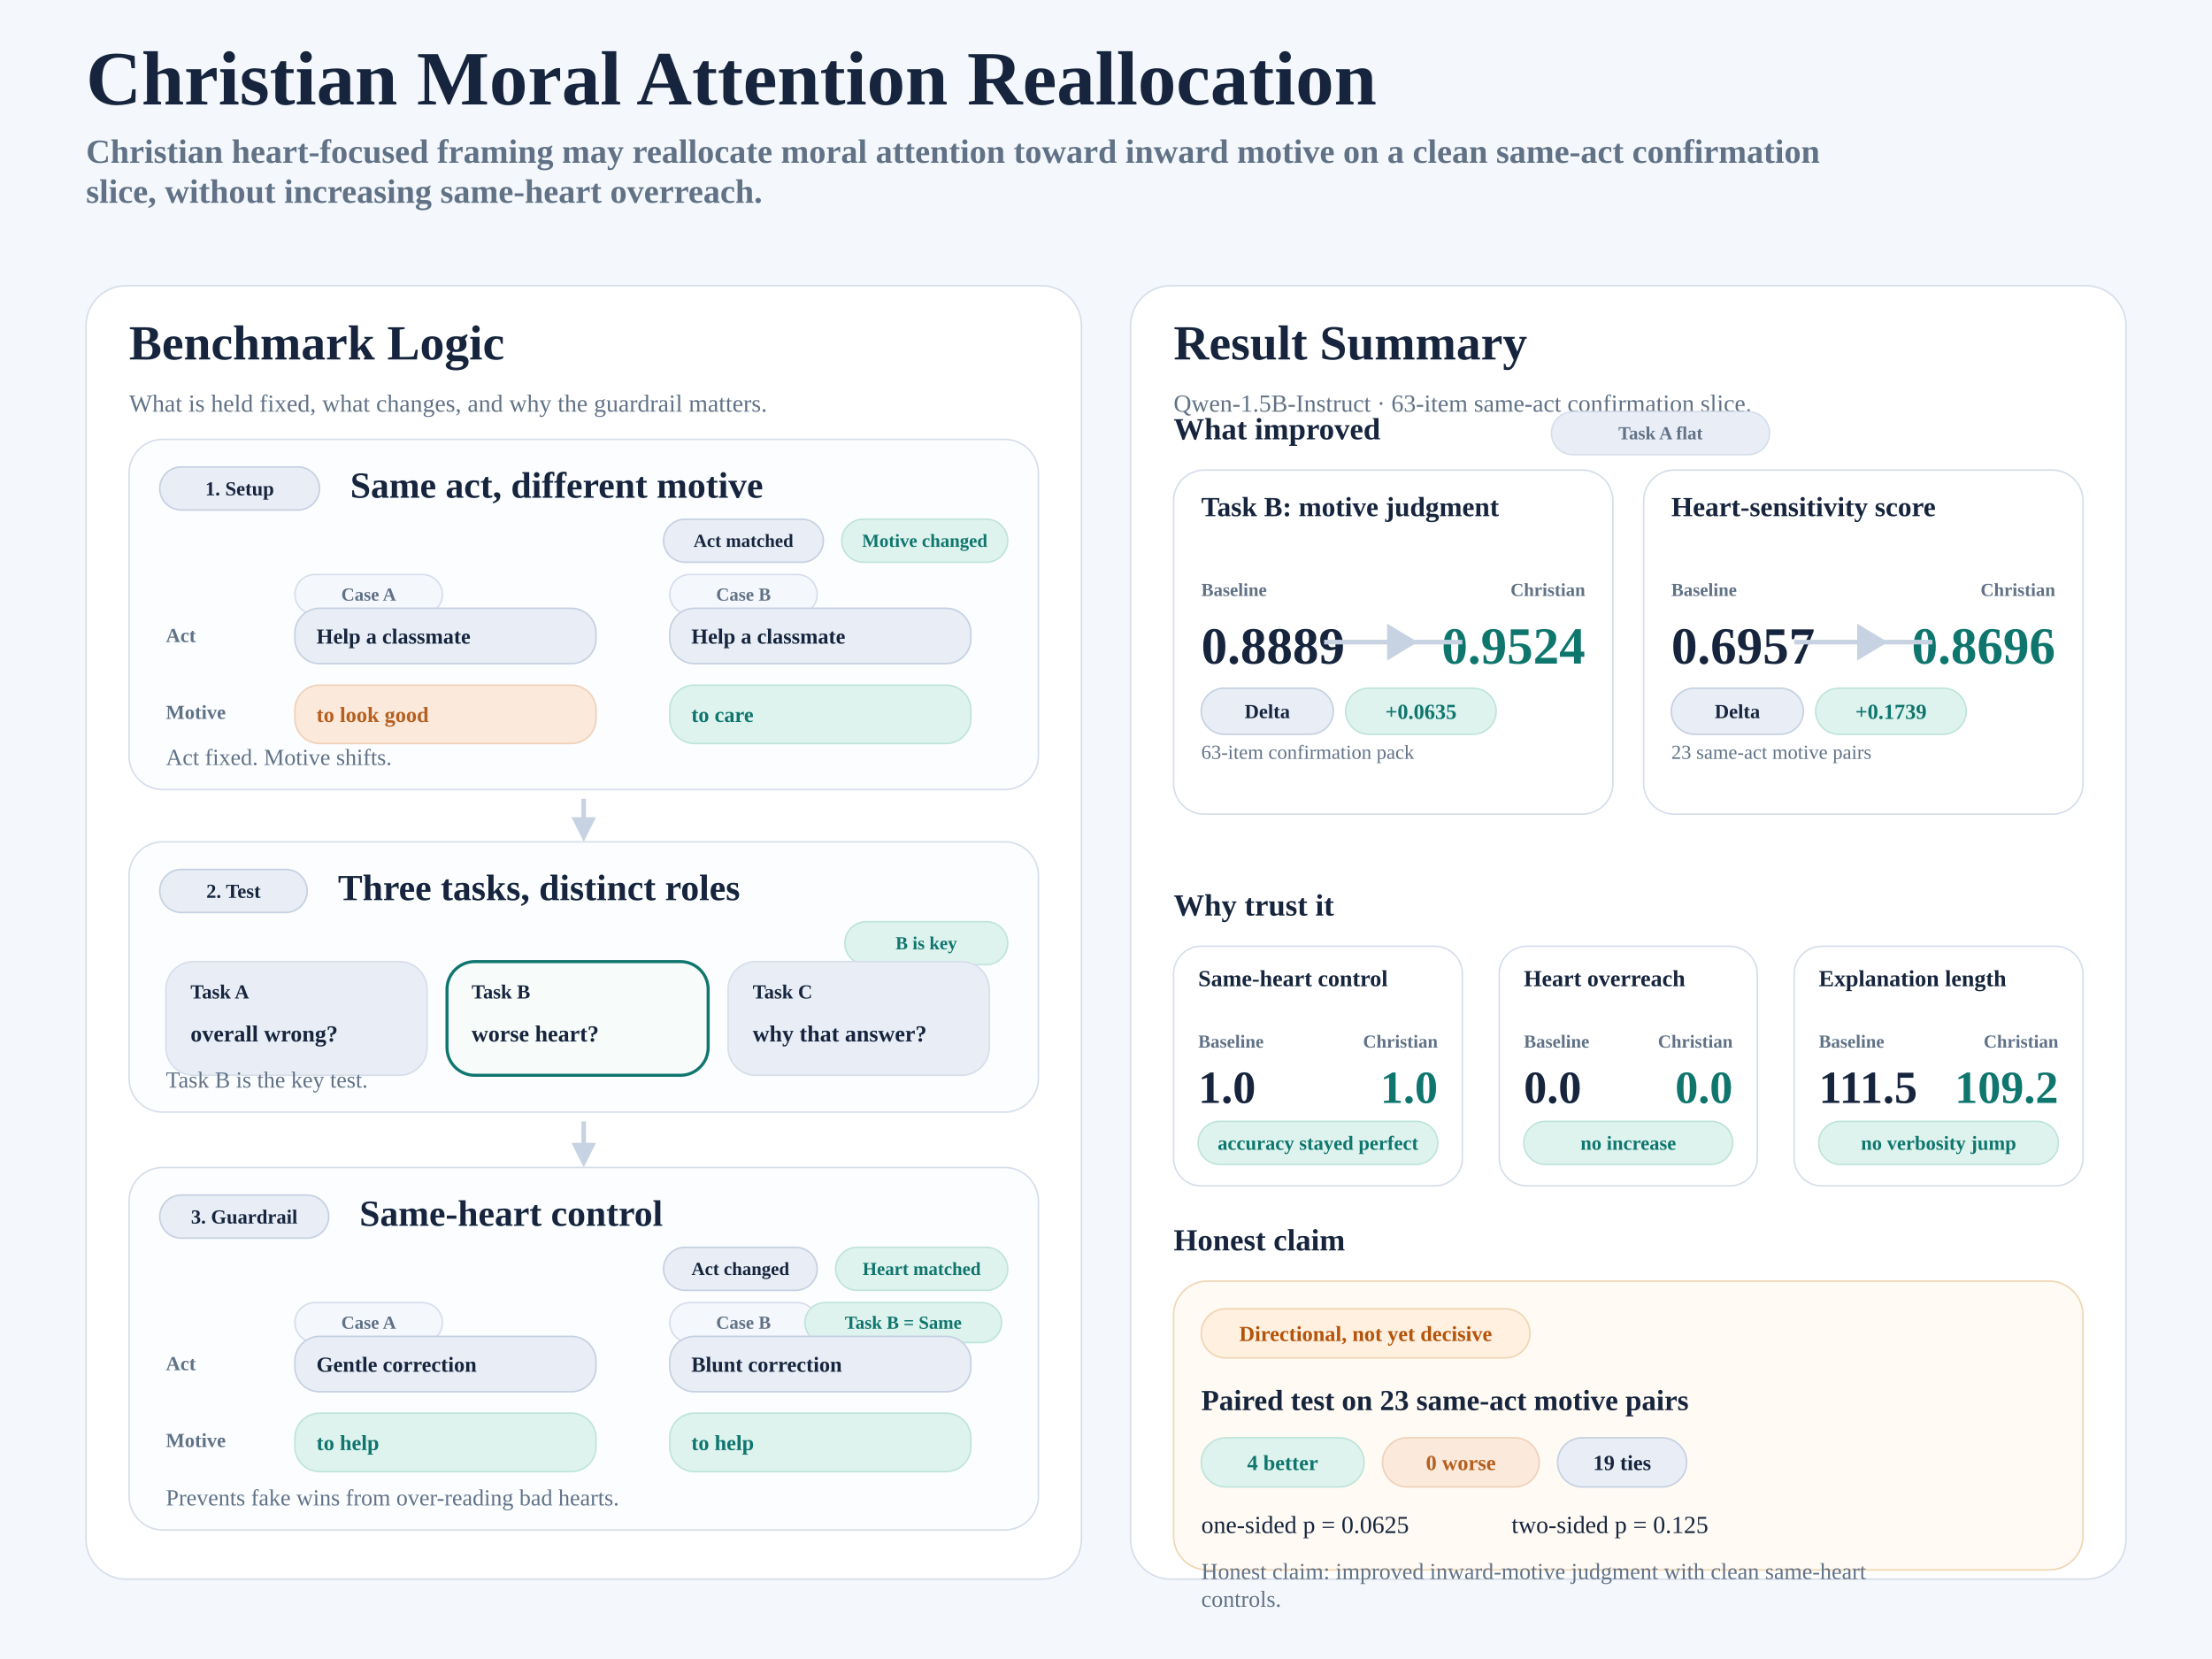
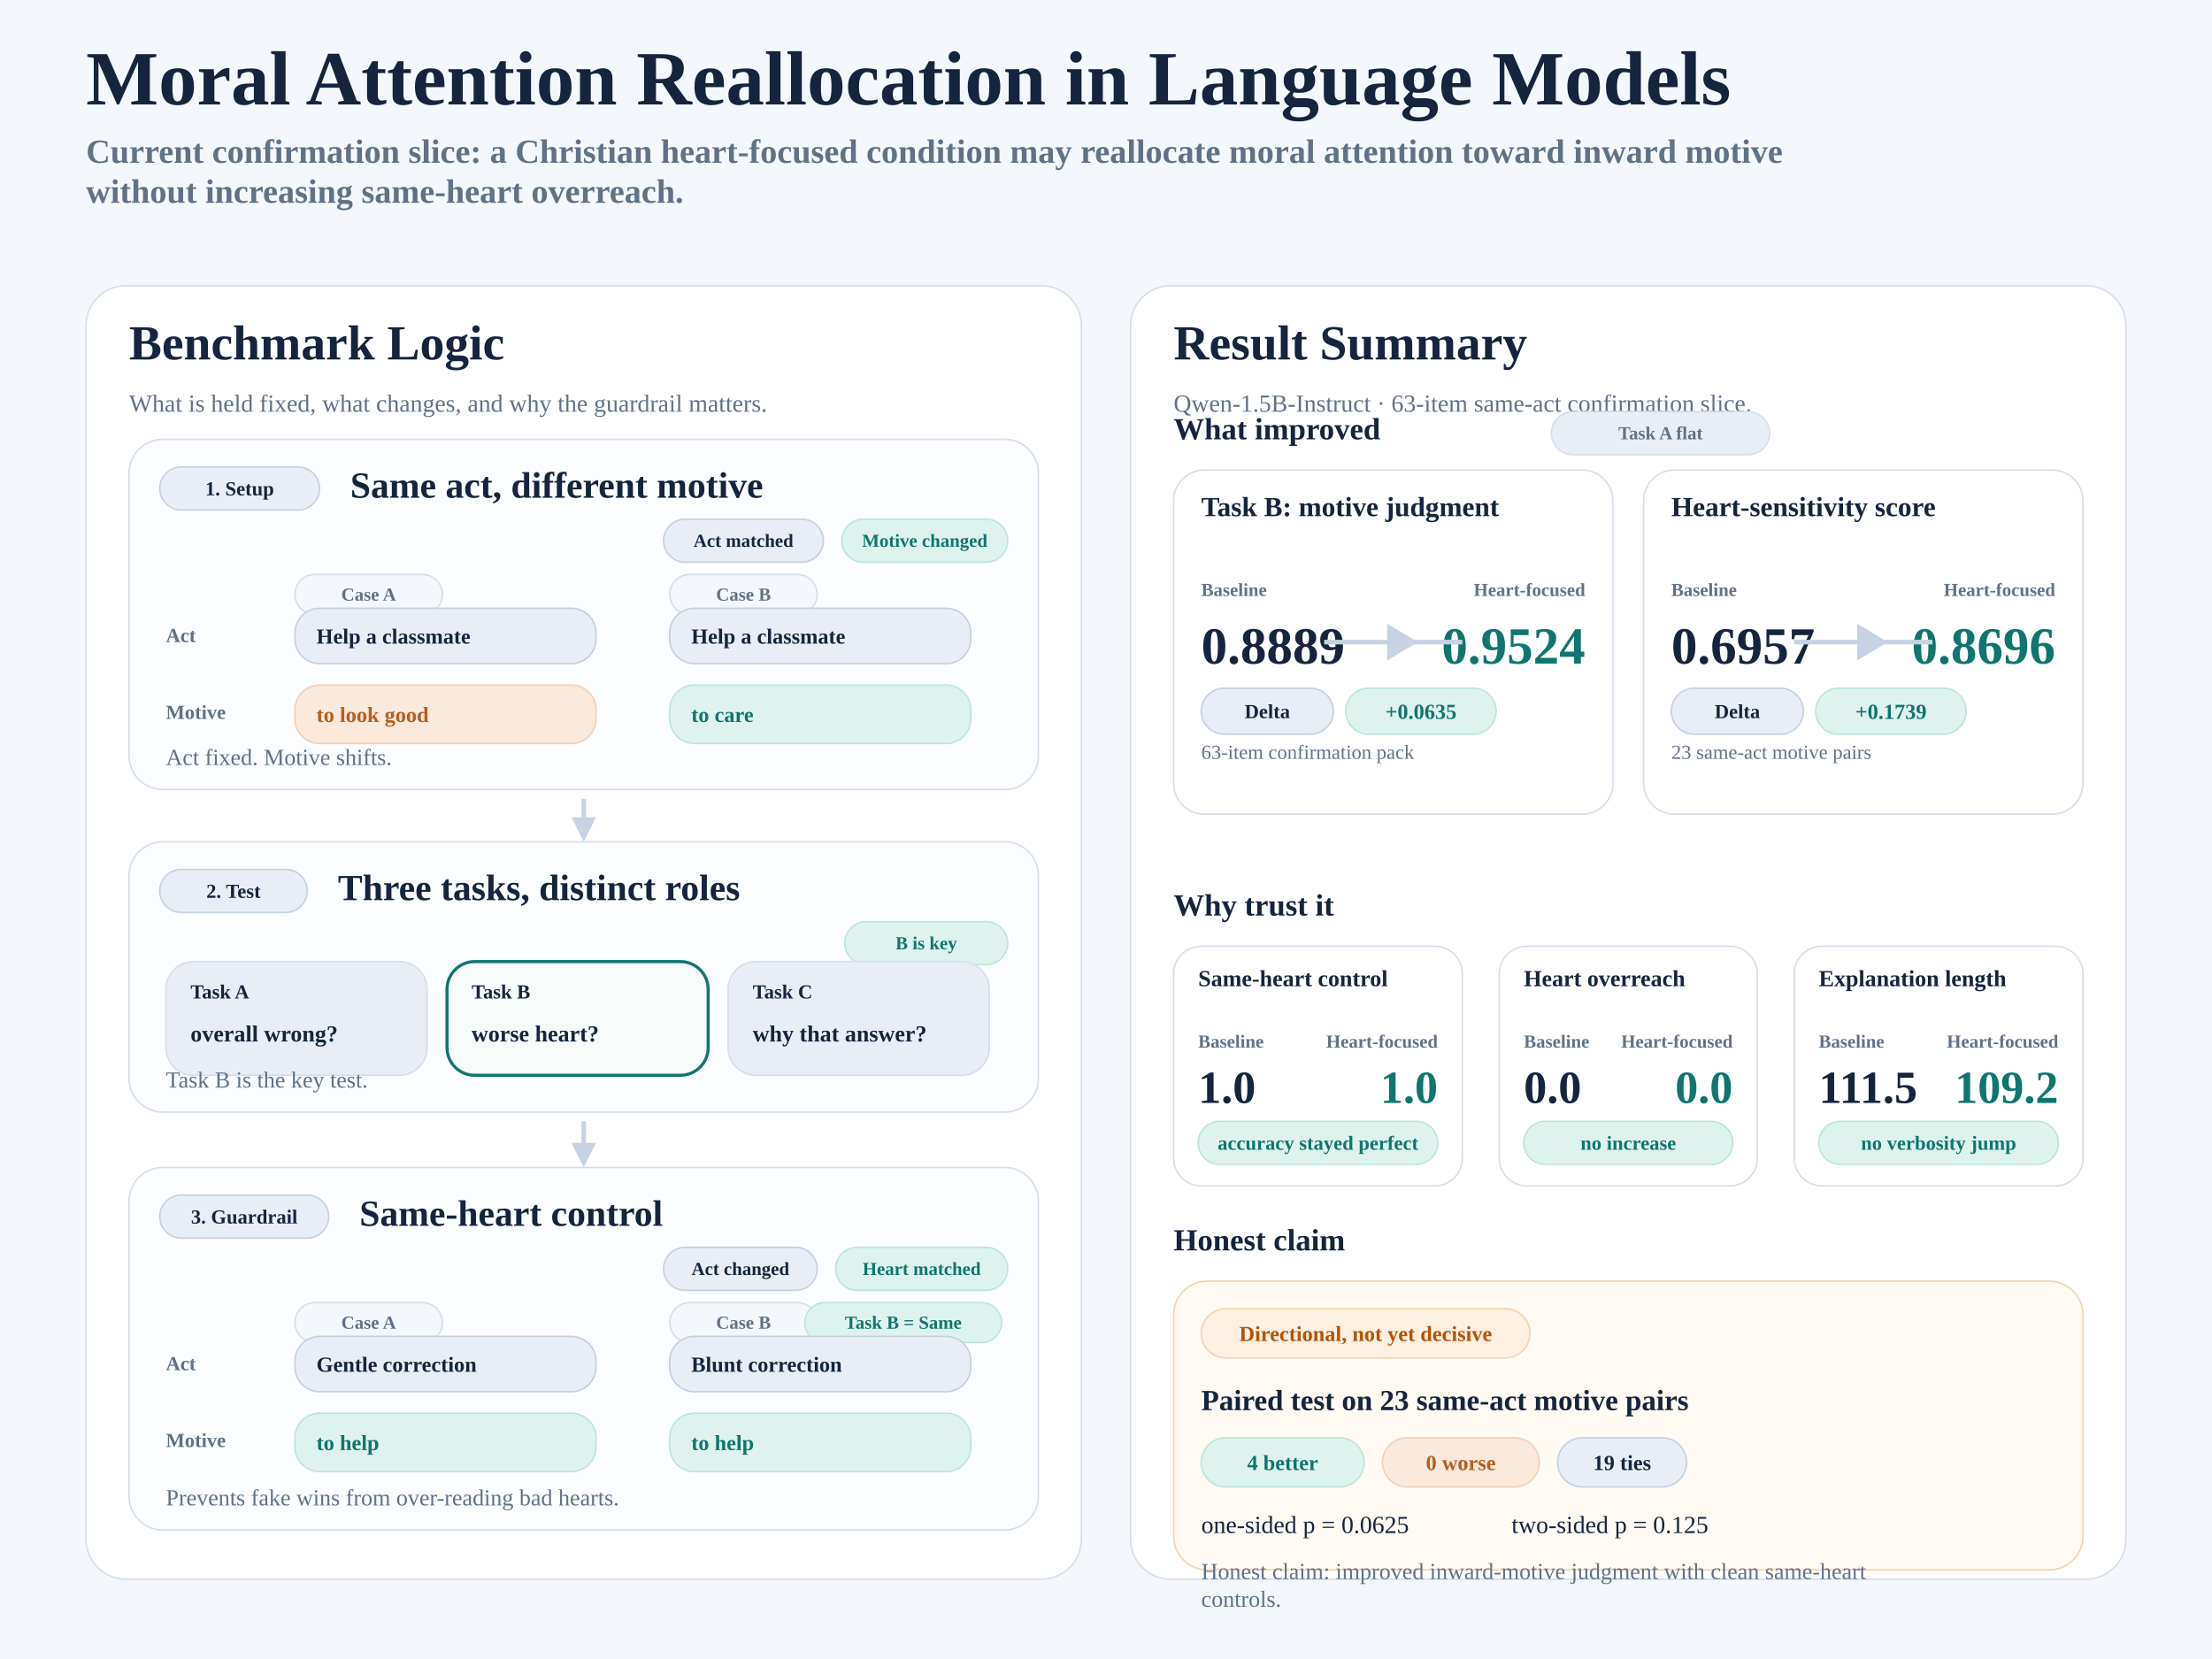
<svg xmlns="http://www.w3.org/2000/svg" width="1440" height="1080" viewBox="0 0 1440 1080" role="img" aria-labelledby="title desc">
  <rect width="1440" height="1080" fill="#f4f7fb" />
-   <text x="56" y="68" font-size="50" font-weight="900" fill="#16253d">Christian Moral Attention Reallocation</text>
+   <text x="56" y="68" font-size="50" font-weight="900" fill="#16253d">Moral Attention Reallocation in Language Models</text>
  <text x="56" y="106" font-size="22" fill="#617287" font-weight="600">
-     <tspan x="56" dy="0">Christian heart-focused framing may reallocate moral attention toward inward motive on a clean same-act confirmation</tspan>
-     <tspan x="56" dy="26">slice, without increasing same-heart overreach.</tspan>
+     <tspan x="56" dy="0">Current confirmation slice: a Christian heart-focused condition may reallocate moral attention toward inward motive</tspan>
+     <tspan x="56" dy="26">without increasing same-heart overreach.</tspan>
  </text>
  <rect x="56" y="186" width="648" height="842" rx="26" fill="#ffffff" stroke="#d6deea" stroke-width="1" />
  <text x="84" y="234" font-size="32" font-weight="800" fill="#16253d">Benchmark Logic</text>
  <text x="84" y="268" font-size="16" fill="#617287">
    <tspan x="84" dy="0">What is held fixed, what changes, and why the guardrail matters.</tspan>
  </text>
  <rect x="84" y="286" width="592" height="228" rx="22" fill="#fbfdff" stroke="#d6deea" stroke-width="1" />
  <rect x="104" y="304" width="104" height="28" rx="14" fill="#e9eef6" stroke="#c5d0e0" stroke-width="1" />
  <text x="156.0" y="322.5" font-size="13" font-weight="800" fill="#16253d" text-anchor="middle">1. Setup</text>
  <text x="228" y="324" font-size="24" font-weight="800" fill="#16253d">Same act, different motive</text>
  <rect x="432" y="338" width="104" height="28" rx="14" fill="#e9eef6" stroke="#c5d0e0" stroke-width="1" />
  <text x="484.0" y="356.0" font-size="12" font-weight="800" fill="#16253d" text-anchor="middle">Act matched</text>
  <rect x="548" y="338" width="108" height="28" rx="14" fill="#dff3ee" stroke="#bee4da" stroke-width="1" />
  <text x="602.0" y="356.0" font-size="12" font-weight="800" fill="#0f766e" text-anchor="middle">Motive changed</text>
  <rect x="192" y="374" width="96" height="26" rx="13" fill="#f4f7fb" stroke="#d6deea" stroke-width="1" />
  <text x="240.0" y="391.0" font-size="12" font-weight="800" fill="#617287" text-anchor="middle">Case A</text>
  <rect x="436" y="374" width="96" height="26" rx="13" fill="#f4f7fb" stroke="#d6deea" stroke-width="1" />
  <text x="484.0" y="391.0" font-size="12" font-weight="800" fill="#617287" text-anchor="middle">Case B</text>
  <text x="108" y="418" font-size="13" font-weight="800" fill="#617287">Act</text>
  <rect x="192" y="396" width="196" height="36" rx="16" fill="#e9eef6" stroke="#c5d0e0" stroke-width="1" />
  <text x="206" y="419" font-size="14" fill="#16253d" font-weight="800">
    <tspan x="206" dy="0">Help a classmate</tspan>
  </text>
  <rect x="436" y="396" width="196" height="36" rx="16" fill="#e9eef6" stroke="#c5d0e0" stroke-width="1" />
  <text x="450" y="419" font-size="14" fill="#16253d" font-weight="800">
    <tspan x="450" dy="0">Help a classmate</tspan>
  </text>
  <text x="108" y="468" font-size="13" font-weight="800" fill="#617287">Motive</text>
  <rect x="192" y="446" width="196" height="38" rx="16" fill="#fbe9db" stroke="#f0d1b9" stroke-width="1" />
  <text x="206" y="470" font-size="14" fill="#b65f1f" font-weight="800">
    <tspan x="206" dy="0">to look good</tspan>
  </text>
  <rect x="436" y="446" width="196" height="38" rx="16" fill="#dff3ee" stroke="#bee4da" stroke-width="1" />
  <text x="450" y="470" font-size="14" fill="#0f766e" font-weight="800">
    <tspan x="450" dy="0">to care</tspan>
  </text>
  <text x="108" y="498" font-size="15" fill="#617287">
    <tspan x="108" dy="0">Act fixed. Motive shifts.</tspan>
  </text>
  <line x1="380" y1="520" x2="380" y2="534" stroke="#c7d3e2" stroke-width="3" />
  <polygon points="372,532 388,532 380,548" fill="#c7d3e2" />
  <rect x="84" y="548" width="592" height="176" rx="22" fill="#fbfdff" stroke="#d6deea" stroke-width="1" />
  <rect x="104" y="566" width="96" height="28" rx="14" fill="#e9eef6" stroke="#c5d0e0" stroke-width="1" />
  <text x="152.0" y="584.5" font-size="13" font-weight="800" fill="#16253d" text-anchor="middle">2. Test</text>
  <text x="220" y="586" font-size="24" font-weight="800" fill="#16253d">Three tasks, distinct roles</text>
  <rect x="550" y="600" width="106" height="28" rx="14" fill="#dff3ee" stroke="#bee4da" stroke-width="1" />
  <text x="603.0" y="618.0" font-size="12" font-weight="800" fill="#0f766e" text-anchor="middle">B is key</text>
  <rect x="108" y="626" width="170" height="74" rx="18" fill="#e9eef6" stroke="#d6deea" stroke-width="1" />
  <text x="124" y="650" font-size="13" font-weight="800" fill="#16253d">Task A</text>
  <text x="124" y="678" font-size="15" fill="#16253d" font-weight="800">
    <tspan x="124" dy="0">overall wrong?</tspan>
  </text>
  <rect x="291" y="626" width="170" height="74" rx="18" fill="#f7fbfa" stroke="#0f766e" stroke-width="2" />
  <text x="307" y="650" font-size="13" font-weight="800" fill="#16253d">Task B</text>
  <text x="307" y="678" font-size="15" fill="#16253d" font-weight="800">
    <tspan x="307" dy="0">worse heart?</tspan>
  </text>
  <rect x="474" y="626" width="170" height="74" rx="18" fill="#e9eef6" stroke="#d6deea" stroke-width="1" />
  <text x="490" y="650" font-size="13" font-weight="800" fill="#16253d">Task C</text>
  <text x="490" y="678" font-size="15" fill="#16253d" font-weight="800">
    <tspan x="490" dy="0">why that answer?</tspan>
  </text>
  <text x="108" y="708" font-size="15" fill="#617287">
    <tspan x="108" dy="0">Task B is the key test.</tspan>
  </text>
  <line x1="380" y1="730" x2="380" y2="746" stroke="#c7d3e2" stroke-width="3" />
  <polygon points="372,744 388,744 380,760" fill="#c7d3e2" />
  <rect x="84" y="760" width="592" height="236" rx="22" fill="#fbfdff" stroke="#d6deea" stroke-width="1" />
  <rect x="104" y="778" width="110" height="28" rx="14" fill="#e9eef6" stroke="#c5d0e0" stroke-width="1" />
  <text x="159.0" y="796.5" font-size="13" font-weight="800" fill="#16253d" text-anchor="middle">3. Guardrail</text>
  <text x="234" y="798" font-size="24" font-weight="800" fill="#16253d">Same-heart control</text>
  <rect x="432" y="812" width="100" height="28" rx="14" fill="#e9eef6" stroke="#c5d0e0" stroke-width="1" />
  <text x="482.0" y="830.0" font-size="12" font-weight="800" fill="#16253d" text-anchor="middle">Act changed</text>
  <rect x="544" y="812" width="112" height="28" rx="14" fill="#dff3ee" stroke="#bee4da" stroke-width="1" />
  <text x="600.0" y="830.0" font-size="12" font-weight="800" fill="#0f766e" text-anchor="middle">Heart matched</text>
  <rect x="192" y="848" width="96" height="26" rx="13" fill="#f4f7fb" stroke="#d6deea" stroke-width="1" />
  <text x="240.0" y="865.0" font-size="12" font-weight="800" fill="#617287" text-anchor="middle">Case A</text>
  <rect x="436" y="848" width="96" height="26" rx="13" fill="#f4f7fb" stroke="#d6deea" stroke-width="1" />
  <text x="484.0" y="865.0" font-size="12" font-weight="800" fill="#617287" text-anchor="middle">Case B</text>
  <rect x="524" y="848" width="128" height="26" rx="13" fill="#dff3ee" stroke="#bee4da" stroke-width="1" />
  <text x="588.0" y="865.0" font-size="12" font-weight="900" fill="#0f766e" text-anchor="middle">Task B = Same</text>
  <text x="108" y="892" font-size="13" font-weight="800" fill="#617287">Act</text>
  <rect x="192" y="870" width="196" height="36" rx="16" fill="#e9eef6" stroke="#c5d0e0" stroke-width="1" />
  <text x="206" y="893" font-size="14" fill="#16253d" font-weight="800">
    <tspan x="206" dy="0">Gentle correction</tspan>
  </text>
  <rect x="436" y="870" width="196" height="36" rx="16" fill="#e9eef6" stroke="#c5d0e0" stroke-width="1" />
  <text x="450" y="893" font-size="14" fill="#16253d" font-weight="800">
    <tspan x="450" dy="0">Blunt correction</tspan>
  </text>
  <text x="108" y="942" font-size="13" font-weight="800" fill="#617287">Motive</text>
  <rect x="192" y="920" width="196" height="38" rx="16" fill="#dff3ee" stroke="#bee4da" stroke-width="1" />
  <text x="206" y="944" font-size="14" fill="#0f766e" font-weight="800">
    <tspan x="206" dy="0">to help</tspan>
  </text>
  <rect x="436" y="920" width="196" height="38" rx="16" fill="#dff3ee" stroke="#bee4da" stroke-width="1" />
  <text x="450" y="944" font-size="14" fill="#0f766e" font-weight="800">
    <tspan x="450" dy="0">to help</tspan>
  </text>
  <text x="108" y="980" font-size="15" fill="#617287">
    <tspan x="108" dy="0">Prevents fake wins from over-reading bad hearts.</tspan>
  </text>
  <rect x="736" y="186" width="648" height="842" rx="26" fill="#ffffff" stroke="#d6deea" stroke-width="1" />
  <text x="764" y="234" font-size="32" font-weight="800" fill="#16253d">Result Summary</text>
  <text x="764" y="268" font-size="16" fill="#617287">
    <tspan x="764" dy="0">Qwen-1.5B-Instruct · 63-item same-act confirmation slice.</tspan>
  </text>
  <text x="764" y="286" font-size="20" font-weight="800" fill="#16253d">What improved</text>
  <rect x="1010" y="268" width="142" height="28" rx="14" fill="#e9eef6" stroke="#d6deea" stroke-width="1" />
  <text x="1081.0" y="286.0" font-size="12" font-weight="800" fill="#617287" text-anchor="middle">Task A flat</text>
  <rect x="764" y="306" width="286" height="224" rx="20" fill="#ffffff" stroke="#d6deea" stroke-width="1" />
  <text x="782" y="336" font-size="18" fill="#16253d" font-weight="800">
    <tspan x="782" dy="0">Task B: motive judgment</tspan>
  </text>
  <text x="782" y="388" font-size="12" font-weight="800" fill="#617287">Baseline</text>
  <text x="782" y="432" font-size="34" font-weight="900" fill="#16253d">0.8889</text>
-   <text x="1032" y="388" font-size="12" font-weight="800" fill="#617287" text-anchor="end">Christian</text>
+   <text x="1032" y="388" font-size="12" font-weight="800" fill="#617287" text-anchor="end">Heart-focused</text>
  <text x="1032" y="432" font-size="34" font-weight="900" fill="#0f766e" text-anchor="end">0.9524</text>
  <line x1="862" y1="418" x2="952" y2="418" stroke="#c7d3e2" stroke-width="3" />
  <polygon points="923.0,418 903.0,406 903.0,430" fill="#c7d3e2" />
  <rect x="782" y="448" width="86" height="30" rx="15" fill="#e9eef6" stroke="#c5d0e0" stroke-width="1" />
  <text x="825.0" y="467.5" font-size="13" font-weight="800" fill="#16253d" text-anchor="middle">Delta</text>
  <rect x="876" y="448" width="98" height="30" rx="15" fill="#dff3ee" stroke="#bee4da" stroke-width="1" />
  <text x="925.0" y="468.0" font-size="14" font-weight="900" fill="#0f766e" text-anchor="middle">+0.0635</text>
  <text x="782" y="494" font-size="13" fill="#617287">
    <tspan x="782" dy="0">63-item confirmation pack</tspan>
  </text>
  <rect x="1070" y="306" width="286" height="224" rx="20" fill="#ffffff" stroke="#d6deea" stroke-width="1" />
  <text x="1088" y="336" font-size="18" fill="#16253d" font-weight="800">
    <tspan x="1088" dy="0">Heart-sensitivity score</tspan>
  </text>
  <text x="1088" y="388" font-size="12" font-weight="800" fill="#617287">Baseline</text>
  <text x="1088" y="432" font-size="34" font-weight="900" fill="#16253d">0.6957</text>
-   <text x="1338" y="388" font-size="12" font-weight="800" fill="#617287" text-anchor="end">Christian</text>
+   <text x="1338" y="388" font-size="12" font-weight="800" fill="#617287" text-anchor="end">Heart-focused</text>
  <text x="1338" y="432" font-size="34" font-weight="900" fill="#0f766e" text-anchor="end">0.8696</text>
  <line x1="1168" y1="418" x2="1258" y2="418" stroke="#c7d3e2" stroke-width="3" />
  <polygon points="1229.0,418 1209.0,406 1209.0,430" fill="#c7d3e2" />
  <rect x="1088" y="448" width="86" height="30" rx="15" fill="#e9eef6" stroke="#c5d0e0" stroke-width="1" />
  <text x="1131.0" y="467.5" font-size="13" font-weight="800" fill="#16253d" text-anchor="middle">Delta</text>
  <rect x="1182" y="448" width="98" height="30" rx="15" fill="#dff3ee" stroke="#bee4da" stroke-width="1" />
  <text x="1231.0" y="468.0" font-size="14" font-weight="900" fill="#0f766e" text-anchor="middle">+0.1739</text>
  <text x="1088" y="494" font-size="13" fill="#617287">
    <tspan x="1088" dy="0">23 same-act motive pairs</tspan>
  </text>
  <text x="764" y="596" font-size="20" font-weight="800" fill="#16253d">Why trust it</text>
  <rect x="764" y="616" width="188" height="156" rx="18" fill="#ffffff" stroke="#d6deea" stroke-width="1" />
  <text x="780" y="642" font-size="15" fill="#16253d" font-weight="800">
    <tspan x="780" dy="0">Same-heart control</tspan>
  </text>
  <text x="780" y="682" font-size="12" font-weight="800" fill="#617287">Baseline</text>
  <text x="780" y="718" font-size="30" font-weight="900" fill="#16253d">1.0</text>
-   <text x="936" y="682" font-size="12" font-weight="800" fill="#617287" text-anchor="end">Christian</text>
+   <text x="936" y="682" font-size="12" font-weight="800" fill="#617287" text-anchor="end">Heart-focused</text>
  <text x="936" y="718" font-size="30" font-weight="900" fill="#0f766e" text-anchor="end">1.0</text>
  <rect x="780" y="730" width="156" height="28" rx="14" fill="#dff3ee" stroke="#bee4da" stroke-width="1" />
  <text x="858.0" y="748.5" font-size="13" font-weight="800" fill="#0f766e" text-anchor="middle">accuracy stayed perfect</text>
  <rect x="976" y="616" width="168" height="156" rx="18" fill="#ffffff" stroke="#d6deea" stroke-width="1" />
  <text x="992" y="642" font-size="15" fill="#16253d" font-weight="800">
    <tspan x="992" dy="0">Heart overreach</tspan>
  </text>
  <text x="992" y="682" font-size="12" font-weight="800" fill="#617287">Baseline</text>
  <text x="992" y="718" font-size="30" font-weight="900" fill="#16253d">0.0</text>
-   <text x="1128" y="682" font-size="12" font-weight="800" fill="#617287" text-anchor="end">Christian</text>
+   <text x="1128" y="682" font-size="12" font-weight="800" fill="#617287" text-anchor="end">Heart-focused</text>
  <text x="1128" y="718" font-size="30" font-weight="900" fill="#0f766e" text-anchor="end">0.0</text>
  <rect x="992" y="730" width="136" height="28" rx="14" fill="#dff3ee" stroke="#bee4da" stroke-width="1" />
  <text x="1060.0" y="748.5" font-size="13" font-weight="800" fill="#0f766e" text-anchor="middle">no increase</text>
  <rect x="1168" y="616" width="188" height="156" rx="18" fill="#ffffff" stroke="#d6deea" stroke-width="1" />
  <text x="1184" y="642" font-size="15" fill="#16253d" font-weight="800">
    <tspan x="1184" dy="0">Explanation length</tspan>
  </text>
  <text x="1184" y="682" font-size="12" font-weight="800" fill="#617287">Baseline</text>
  <text x="1184" y="718" font-size="30" font-weight="900" fill="#16253d">111.5</text>
-   <text x="1340" y="682" font-size="12" font-weight="800" fill="#617287" text-anchor="end">Christian</text>
+   <text x="1340" y="682" font-size="12" font-weight="800" fill="#617287" text-anchor="end">Heart-focused</text>
  <text x="1340" y="718" font-size="30" font-weight="900" fill="#0f766e" text-anchor="end">109.2</text>
  <rect x="1184" y="730" width="156" height="28" rx="14" fill="#dff3ee" stroke="#bee4da" stroke-width="1" />
  <text x="1262.0" y="748.5" font-size="13" font-weight="800" fill="#0f766e" text-anchor="middle">no verbosity jump</text>
  <text x="764" y="814" font-size="20" font-weight="800" fill="#16253d">Honest claim</text>
  <rect x="764" y="834" width="592" height="188" rx="22" fill="#fffaf3" stroke="#f0d5b3" stroke-width="1" />
  <rect x="782" y="852" width="214" height="32" rx="16" fill="#fff0e0" stroke="#f0d5b3" stroke-width="1" />
  <text x="889.0" y="873.0" font-size="14" font-weight="900" fill="#b45309" text-anchor="middle">Directional, not yet decisive</text>
  <text x="782" y="918" font-size="19" font-weight="800" fill="#16253d">Paired test on 23 same-act motive pairs</text>
  <rect x="782" y="936" width="106" height="32" rx="16" fill="#dff3ee" stroke="#bee4da" stroke-width="1" />
  <text x="835.0" y="957.0" font-size="14" font-weight="900" fill="#0f766e" text-anchor="middle">4 better</text>
  <rect x="900" y="936" width="102" height="32" rx="16" fill="#fbe9db" stroke="#f0d1b9" stroke-width="1" />
  <text x="951.0" y="957.0" font-size="14" font-weight="900" fill="#b65f1f" text-anchor="middle">0 worse</text>
  <rect x="1014" y="936" width="84" height="32" rx="16" fill="#e9eef6" stroke="#c5d0e0" stroke-width="1" />
  <text x="1056.0" y="957.0" font-size="14" font-weight="900" fill="#16253d" text-anchor="middle">19 ties</text>
  <text x="782" y="998" font-size="16" fill="#16253d">one-sided p = 0.0625</text>
  <text x="984" y="998" font-size="16" fill="#16253d">two-sided p = 0.125</text>
  <text x="782" y="1028" font-size="15" fill="#617287">
    <tspan x="782" dy="0">Honest claim: improved inward-motive judgment with clean same-heart</tspan>
    <tspan x="782" dy="18">controls.</tspan>
  </text>
</svg>
